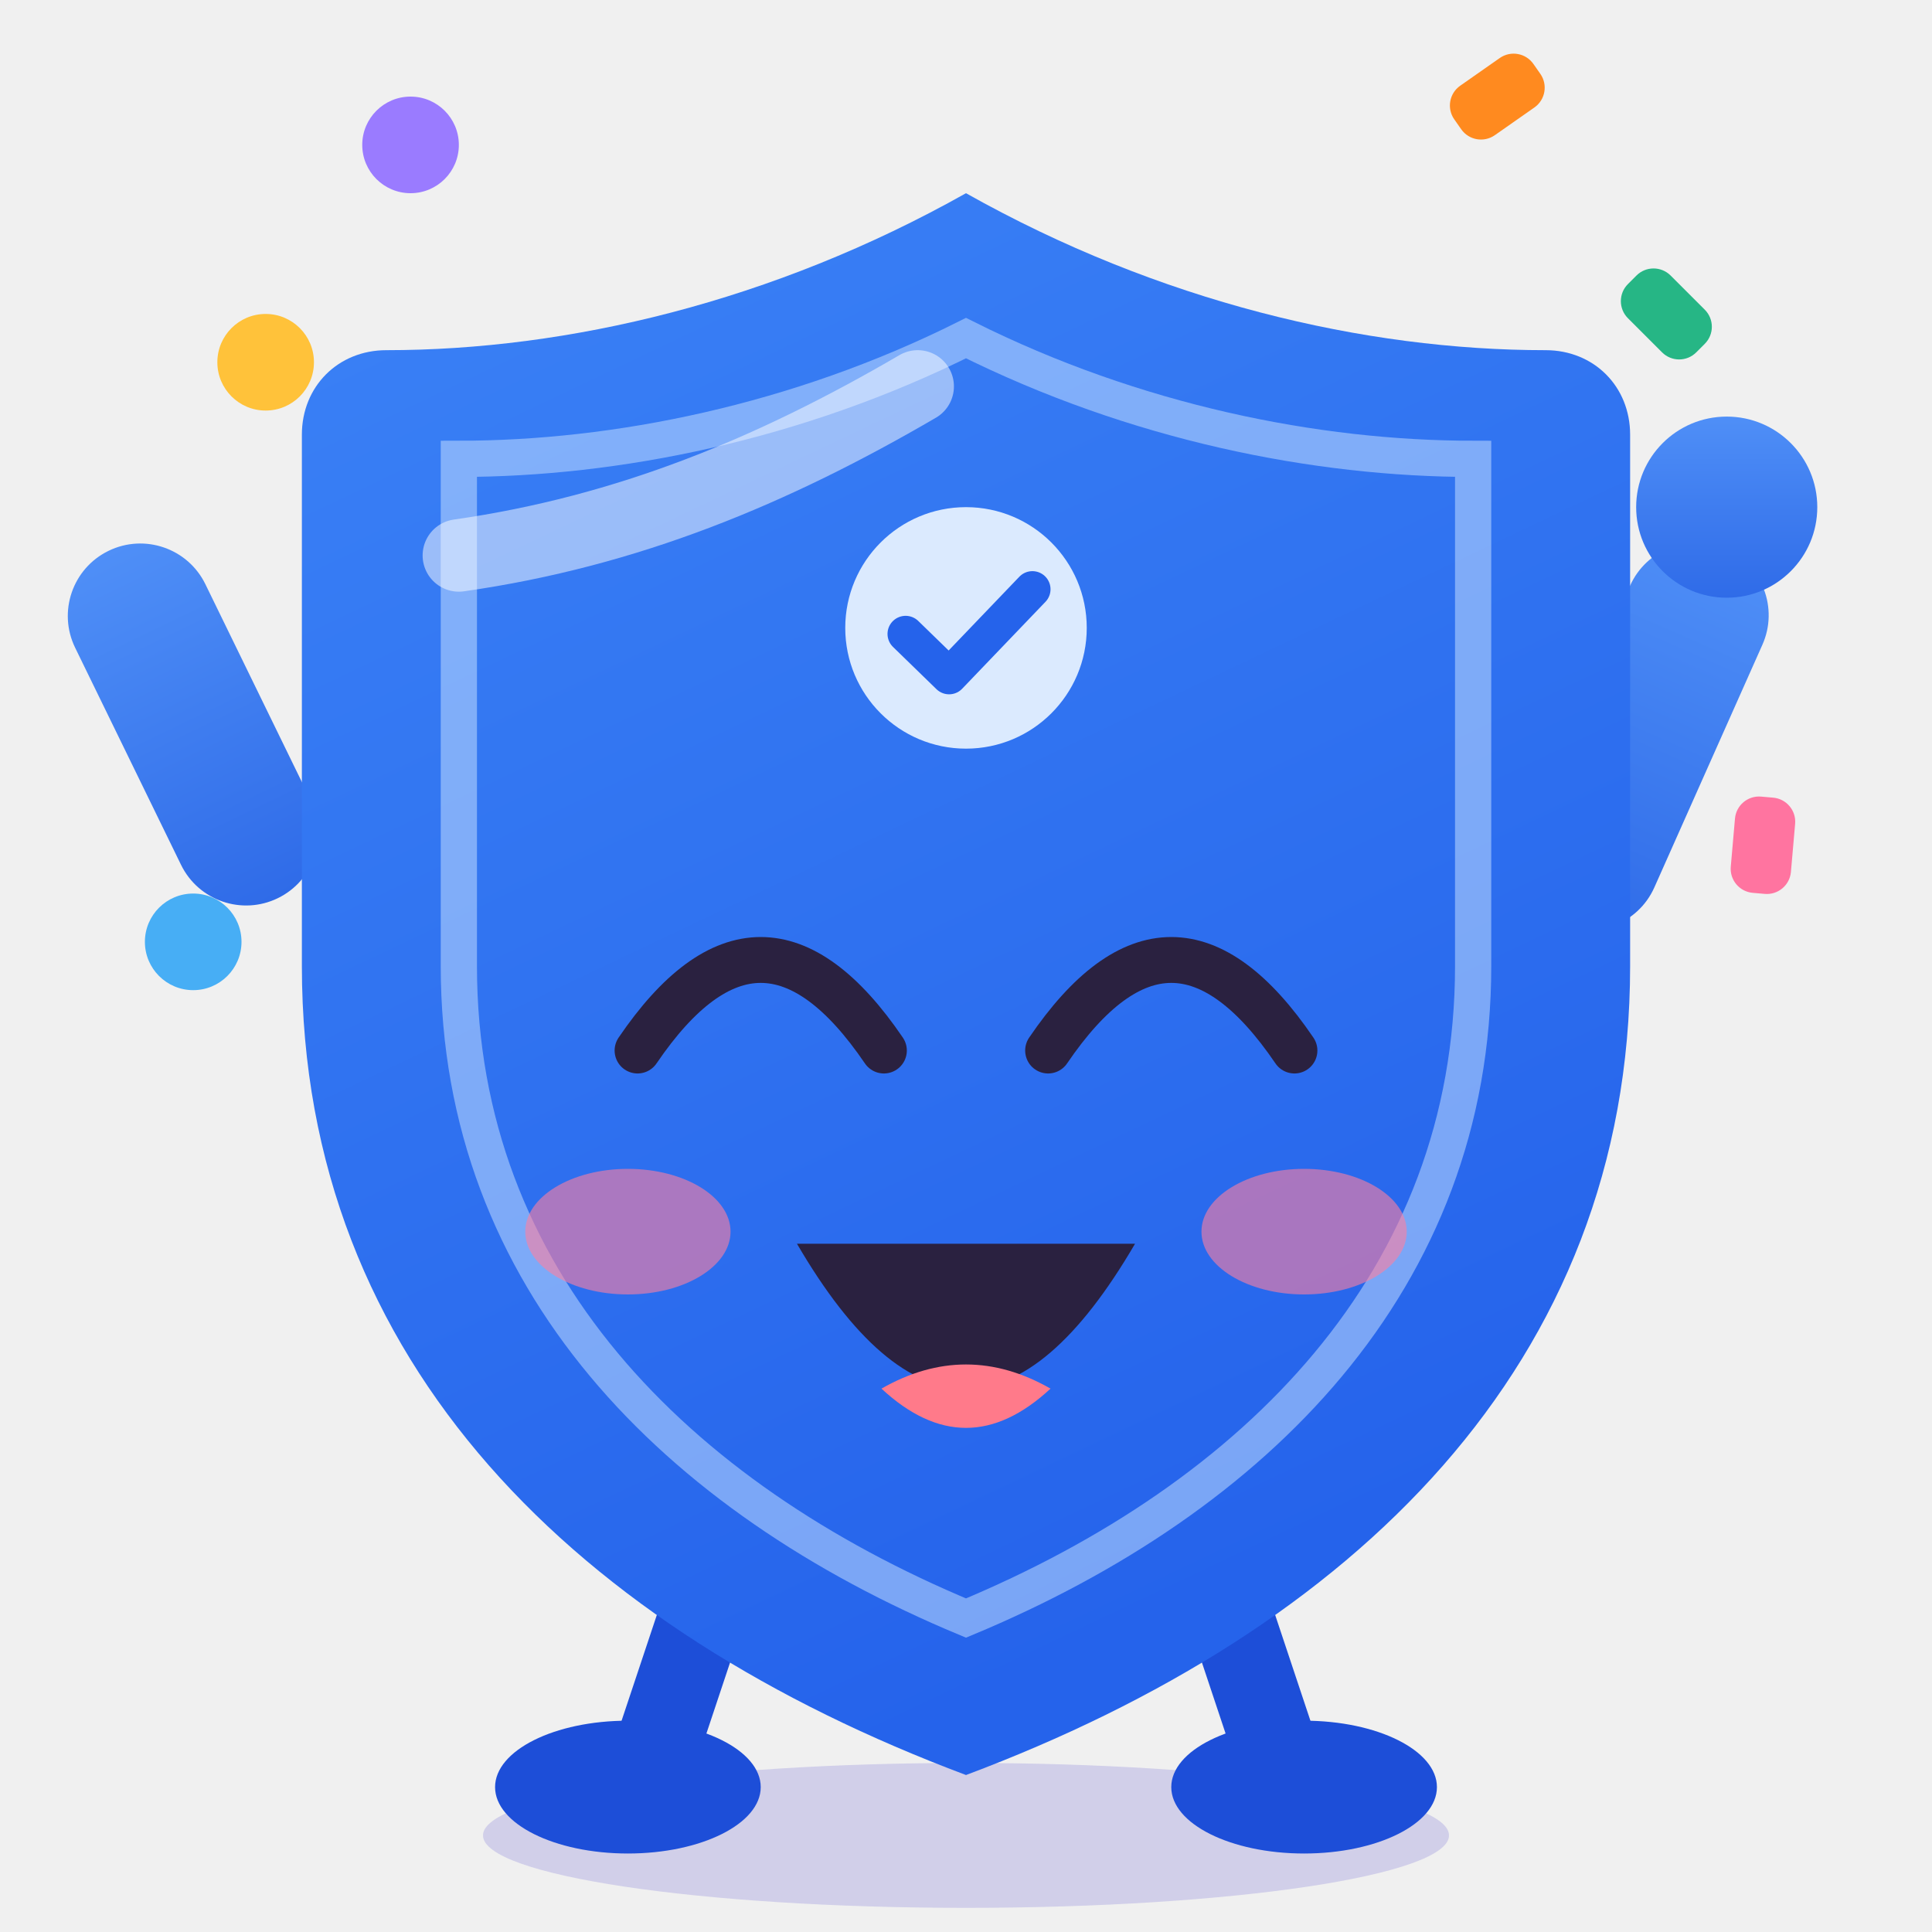
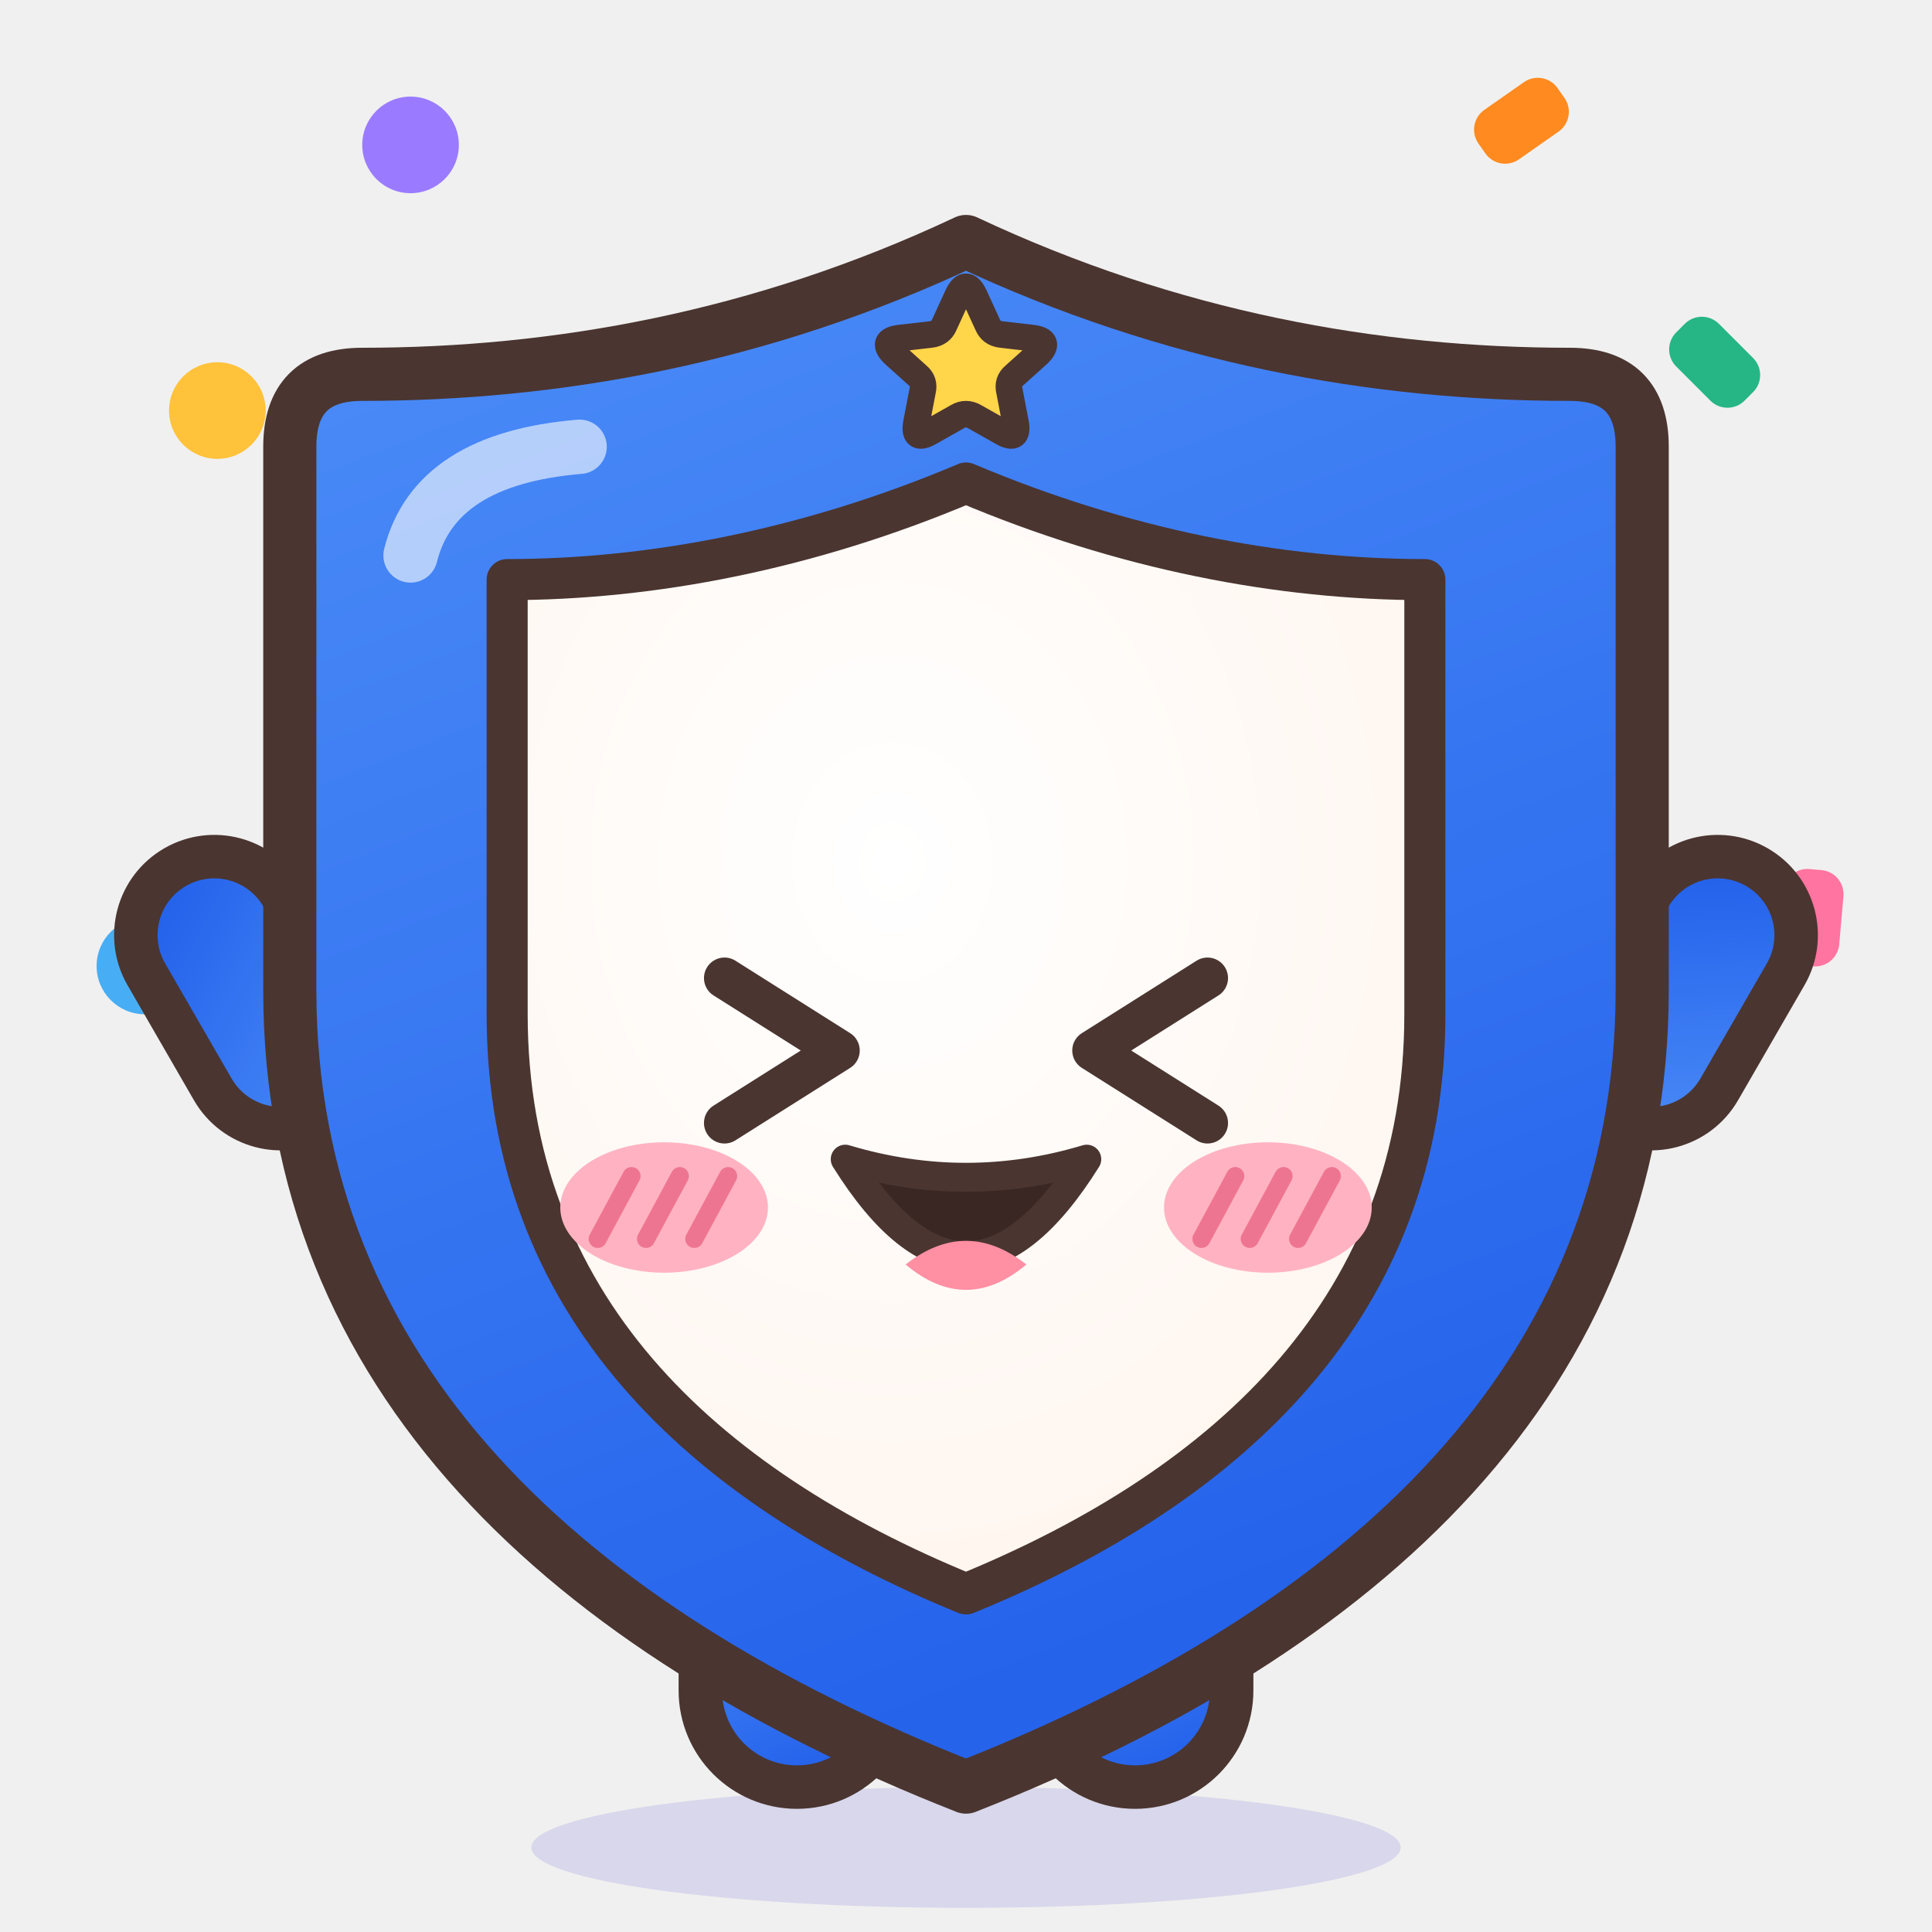
<svg xmlns="http://www.w3.org/2000/svg" viewBox="0 0 160 160" width="160" height="160" role="img" aria-label="Khiên Xanh">
  <style>
- @keyframes f{0%,100%{transform:translateY(0)}50%{transform:translateY(-5px)}}
- @keyframes s{0%,100%{transform:scaleX(1);opacity:.18}50%{transform:scaleX(.86);opacity:.1}}
- @keyframes bl{0%,90%,100%{transform:scaleY(1)}94%{transform:scaleY(.08)}}
- @keyframes wv{0%,100%{transform:rotate(0)}50%{transform:rotate(-26deg)}}
+ @keyframes f{0%,100%{transform:translateY(0)}50%{transform:translateY(-4px)}}
+ @keyframes s{0%,100%{transform:scaleX(1);opacity:.14}50%{transform:scaleX(.86);opacity:.08}}
+ @keyframes bl{0%,91%,100%{transform:scaleY(1)}95%{transform:scaleY(.1)}}
+ @keyframes wv{0%,100%{transform:rotate(0)}50%{transform:rotate(-22deg)}}
@keyframes sp{to{transform:rotate(360deg)}}
- @keyframes ck{0%,100%{opacity:.45}50%{opacity:.8}}
+ @keyframes ck{0%,100%{opacity:.85}50%{opacity:1}}
@keyframes zz{0%{opacity:0;transform:translate(0,6px)}25%{opacity:1}100%{opacity:0;transform:translate(9px,-16px)}}
@keyframes pp{0%,100%{transform:scale(1) rotate(0)}50%{transform:scale(1.18) rotate(8deg)}}
+ @keyframes jg{0%,100%{transform:rotate(0)}25%{transform:rotate(-7deg)}75%{transform:rotate(7deg)}}
.b{animation:f 3.4s ease-in-out infinite}
.sh{transform-box:fill-box;transform-origin:center;animation:s 3.4s ease-in-out infinite}
.e{transform-box:fill-box;transform-origin:center;animation:bl 5.2s infinite}
.w{transform-box:fill-box;animation:wv 1.8s ease-in-out infinite}
- .hm{transform-origin:80px 90px;animation:sp 12s linear infinite}
- .hh{transform-origin:80px 90px;animation:sp 144s linear infinite}
+ .hm{transform-origin:80px 66px;animation:sp 10s linear infinite}
+ .hh{transform-origin:80px 66px;animation:sp 120s linear infinite}
.ck{animation:ck 3.4s ease-in-out infinite}
.z{animation:zz 2.8s ease-in-out infinite}.z2{animation-delay:1.4s}
.pp{transform-box:fill-box;transform-origin:center;animation:pp 1.7s ease-in-out infinite}
+ .jg{transform-box:fill-box;transform-origin:50% 90%;animation:jg 1.2s ease-in-out infinite}
.d2{animation-delay:.5s}.d3{animation-delay:1s}
@media (prefers-reduced-motion:reduce){*{animation:none!important}}
</style>
  <defs>
-     <linearGradient id="kxcelebrateb" x1="0" y1="0" x2=".4" y2="1">
-       <stop offset="0" stop-color="#3B82F6" />
+     <linearGradient id="kxcelebrateb" x1="0" y1="0" x2="0.35" y2="1">
+       <stop offset="0" stop-color="#4C8DF8" />
      <stop offset="1" stop-color="#2563EB" />
    </linearGradient>
-     <linearGradient id="kxcelebratea" x1="0" y1="0" x2="0" y2="1">
-       <stop offset="0" stop-color="#4F8FF7" />
-       <stop offset="1" stop-color="#2F6BE8" />
-     </linearGradient>
+     <radialGradient id="kxcelebratef" cx=".42" cy=".34" r=".8">
+       <stop offset="0" stop-color="#FFFFFF" />
+       <stop offset="1" stop-color="#FFF4EC" />
+     </radialGradient>
  </defs>
-   <ellipse class="sh" cx="80" cy="152" rx="40" ry="6" fill="#4338CA" opacity=".18" />
-   <circle class="pp" cx="22" cy="30" r="4" fill="#FFC23A" />
-   <rect class="pp d2" x="134" y="23.5" width="8" height="5" rx="2" fill="#26B685" transform="rotate(45 138 26)" />
-   <circle class="pp d3" cx="16" cy="78" r="4" fill="#47AEF5" />
-   <rect class="pp" x="142" y="67.5" width="8" height="5" rx="2" fill="#FF74A0" transform="rotate(95 146 70)" />
+   <ellipse class="sh" cx="80" cy="153" rx="36" ry="5" fill="#4338CA" opacity=".14" />
+   <circle class="pp" cx="18" cy="34" r="4" fill="#FFC23A" />
+   <rect class="pp d2" x="138" y="27.5" width="8" height="5" rx="2" fill="#26B685" transform="rotate(45 142 30)" />
+   <circle class="pp d3" cx="12" cy="80" r="4" fill="#47AEF5" />
+   <rect class="pp" x="146" y="73.5" width="8" height="5" rx="2" fill="#FF74A0" transform="rotate(95 150 76)" />
  <circle class="pp d2" cx="34" cy="12" r="4" fill="#9A7BFF" />
-   <rect class="pp d3" x="120" y="5.5" width="8" height="5" rx="2" fill="#FF8A1F" transform="rotate(145 124 8)" />
+   <rect class="pp d3" x="122" y="7.5" width="8" height="5" rx="2" fill="#FF8A1F" transform="rotate(145 126 10)" />
  <g class="b">
-     <path d="M58 134 L54 146 M102 134 L106 146" stroke="#1D4ED8" stroke-width="7" stroke-linecap="round" />
-     <ellipse cx="52" cy="148" rx="11" ry="5.5" fill="#1D4ED8" />
-     <ellipse cx="108" cy="148" rx="11" ry="5.5" fill="#1D4ED8" />
-     <rect x="10" y="44" width="12" height="32" rx="6" fill="url(#kxcelebratea)" transform="rotate(-26 16 60)" />
-     <g class="w" style="transform-origin:15% 92%">
-       <rect x="130" y="44" width="12" height="34" rx="6" fill="url(#kxcelebratea)" transform="rotate(24 136 61)" />
-       <circle cx="143" cy="42" r="7.5" fill="url(#kxcelebratea)" />
+     <rect x="58" y="128" width="16" height="20" rx="8" fill="url(#kxcelebrateb)" stroke="#4A3530" stroke-width="3.6" stroke-linejoin="round" stroke-linecap="round" />
+     <rect x="86" y="128" width="16" height="20" rx="8" fill="url(#kxcelebrateb)" stroke="#4A3530" stroke-width="3.6" stroke-linejoin="round" stroke-linecap="round" />
+     <g>
+       <rect x="18.5" y="87" width="13" height="24" rx="6.5" fill="url(#kxcelebrateb)" stroke="#4A3530" stroke-width="3.6" stroke-linejoin="round" stroke-linecap="round" transform="rotate(150 25 90)" />
    </g>
-     <path d="M80 16 C96 25 113 29 128 29 C132 29 135 32 135 36 L135 80 C135 113 112 135 80 147 C48 135 25 113 25 80 L25 36 C25 32 28 29 32 29 C47 29 64 25 80 16 Z" fill="url(#kxcelebrateb)" />
-     <path d="M80 28 C94 35 109 38 122 38 L122 80 C122 106 104 124 80 134 C56 124 38 106 38 80 L38 38 C51 38 66 35 80 28 Z" fill="none" stroke="#BFDBFE" stroke-opacity=".55" stroke-width="3" />
-     <path d="M38 46 C52 44 64 39 76 32" stroke="#FFFFFF" stroke-opacity=".5" stroke-width="6" stroke-linecap="round" fill="none" />
-     <circle cx="80" cy="52" r="10" fill="#DBEAFE" />
-     <path d="M75 52.5 L78.6 56 L85.5 48.8" stroke="#2563EB" stroke-width="3" fill="none" stroke-linecap="round" stroke-linejoin="round" />
+     <g>
+       <rect x="128.5" y="87" width="13" height="24" rx="6.5" fill="url(#kxcelebrateb)" stroke="#4A3530" stroke-width="3.6" stroke-linejoin="round" stroke-linecap="round" transform="rotate(-150 135 90)" />
+     </g>
+     <path d="M80 20 C97 28 114 31 130 31 Q136 31 136 37 L136 82 C136 114 113 135 80 148 C47 135 24 114 24 82 L24 37 Q24 31 30 31 C46 31 63 28 80 20 Z" fill="url(#kxcelebrateb)" stroke="#4A3530" stroke-width="4.4" stroke-linejoin="round" stroke-linecap="round" />
+     <path d="M34 46 Q36 38 48 37" fill="none" stroke="#FFFFFF" stroke-opacity=".6" stroke-width="4.5" stroke-linecap="round" />
+     <path d="M80 40 C93 45.5 106 48 118 48 L118 84 C118 108 102 123 80 132 C58 123 42 108 42 84 L42 48 C54 48 67 45.5 80 40 Z" fill="url(#kxcelebratef)" stroke="#4A3530" stroke-width="3.4" stroke-linejoin="round" stroke-linecap="round" />
+     <path d="M80.7 24.5 L81.8 26.9 Q82.1 27.6 82.9 27.7 L85.5 28.0 Q87.1 28.2 86.0 29.3 L84.0 31.1 Q83.4 31.6 83.6 32.4 L84.1 35.0 Q84.4 36.6 83.0 35.8 L80.7 34.5 Q80.0 34.1 79.3 34.5 L77.0 35.8 Q75.6 36.6 75.9 35.0 L76.4 32.4 Q76.6 31.6 76.0 31.1 L74.0 29.3 Q72.9 28.2 74.5 28.0 L77.1 27.7 Q77.9 27.6 78.2 26.9 L79.3 24.5 Q80.0 23.0 80.7 24.5 Z" fill="#FFD54A" stroke="#4A3530" stroke-width="2.2" stroke-linejoin="round" stroke-linecap="round" />
    <g class="ck">
-       <ellipse cx="52" cy="102" rx="8.5" ry="5.2" fill="#FF7FA0" opacity=".6" />
-       <ellipse cx="108" cy="102" rx="8.5" ry="5.2" fill="#FF7FA0" opacity=".6" />
+       <ellipse cx="55" cy="100" rx="8.6" ry="5.4" fill="#FFB3C2" />
+       <path d="M49.5 102.6 L52.3 97.4" stroke="#EE7591" stroke-width="1.5" stroke-linecap="round" />
+       <path d="M53.5 102.6 L56.3 97.4" stroke="#EE7591" stroke-width="1.5" stroke-linecap="round" />
+       <path d="M57.5 102.6 L60.3 97.4" stroke="#EE7591" stroke-width="1.5" stroke-linecap="round" />
+       <ellipse cx="105" cy="100" rx="8.6" ry="5.4" fill="#FFB3C2" />
+       <path d="M99.5 102.6 L102.3 97.4" stroke="#EE7591" stroke-width="1.5" stroke-linecap="round" />
+       <path d="M103.5 102.6 L106.3 97.4" stroke="#EE7591" stroke-width="1.5" stroke-linecap="round" />
+       <path d="M107.5 102.6 L110.3 97.4" stroke="#EE7591" stroke-width="1.5" stroke-linecap="round" />
    </g>
-     <path d="M52.8 87 Q63 72 73.2 87" fill="none" stroke="#2A2140" stroke-width="3.8" stroke-linecap="round" />
-     <path d="M86.8 87 Q97 72 107.2 87" fill="none" stroke="#2A2140" stroke-width="3.8" stroke-linecap="round" />
-     <path d="M66 103 Q80 127 94 103 Z" fill="#2A2140" />
-     <path d="M73 115 Q80 111 87 115 Q80 121.5 73 115 Z" fill="#FF7A8A" />
+     <path d="M60.0 81.0 L69.5 87 L60.0 93.0" fill="none" stroke="#4A3530" stroke-width="3.4" stroke-linejoin="round" stroke-linecap="round" />
+     <path d="M100.0 81.0 L90.5 87 L100.0 93.0" fill="none" stroke="#4A3530" stroke-width="3.4" stroke-linejoin="round" stroke-linecap="round" />
+     <path d="M70 96 Q80 112 90 96 Q80 99 70 96 Z" fill="#3A2724" stroke="#4A3530" stroke-width="2.4" stroke-linejoin="round" stroke-linecap="round" />
+     <path d="M75.0 104.72 Q80 100.8 85.0 104.72 Q80 108.92 75.0 104.72 Z" fill="#FF8FA3" />
  </g>
</svg>
